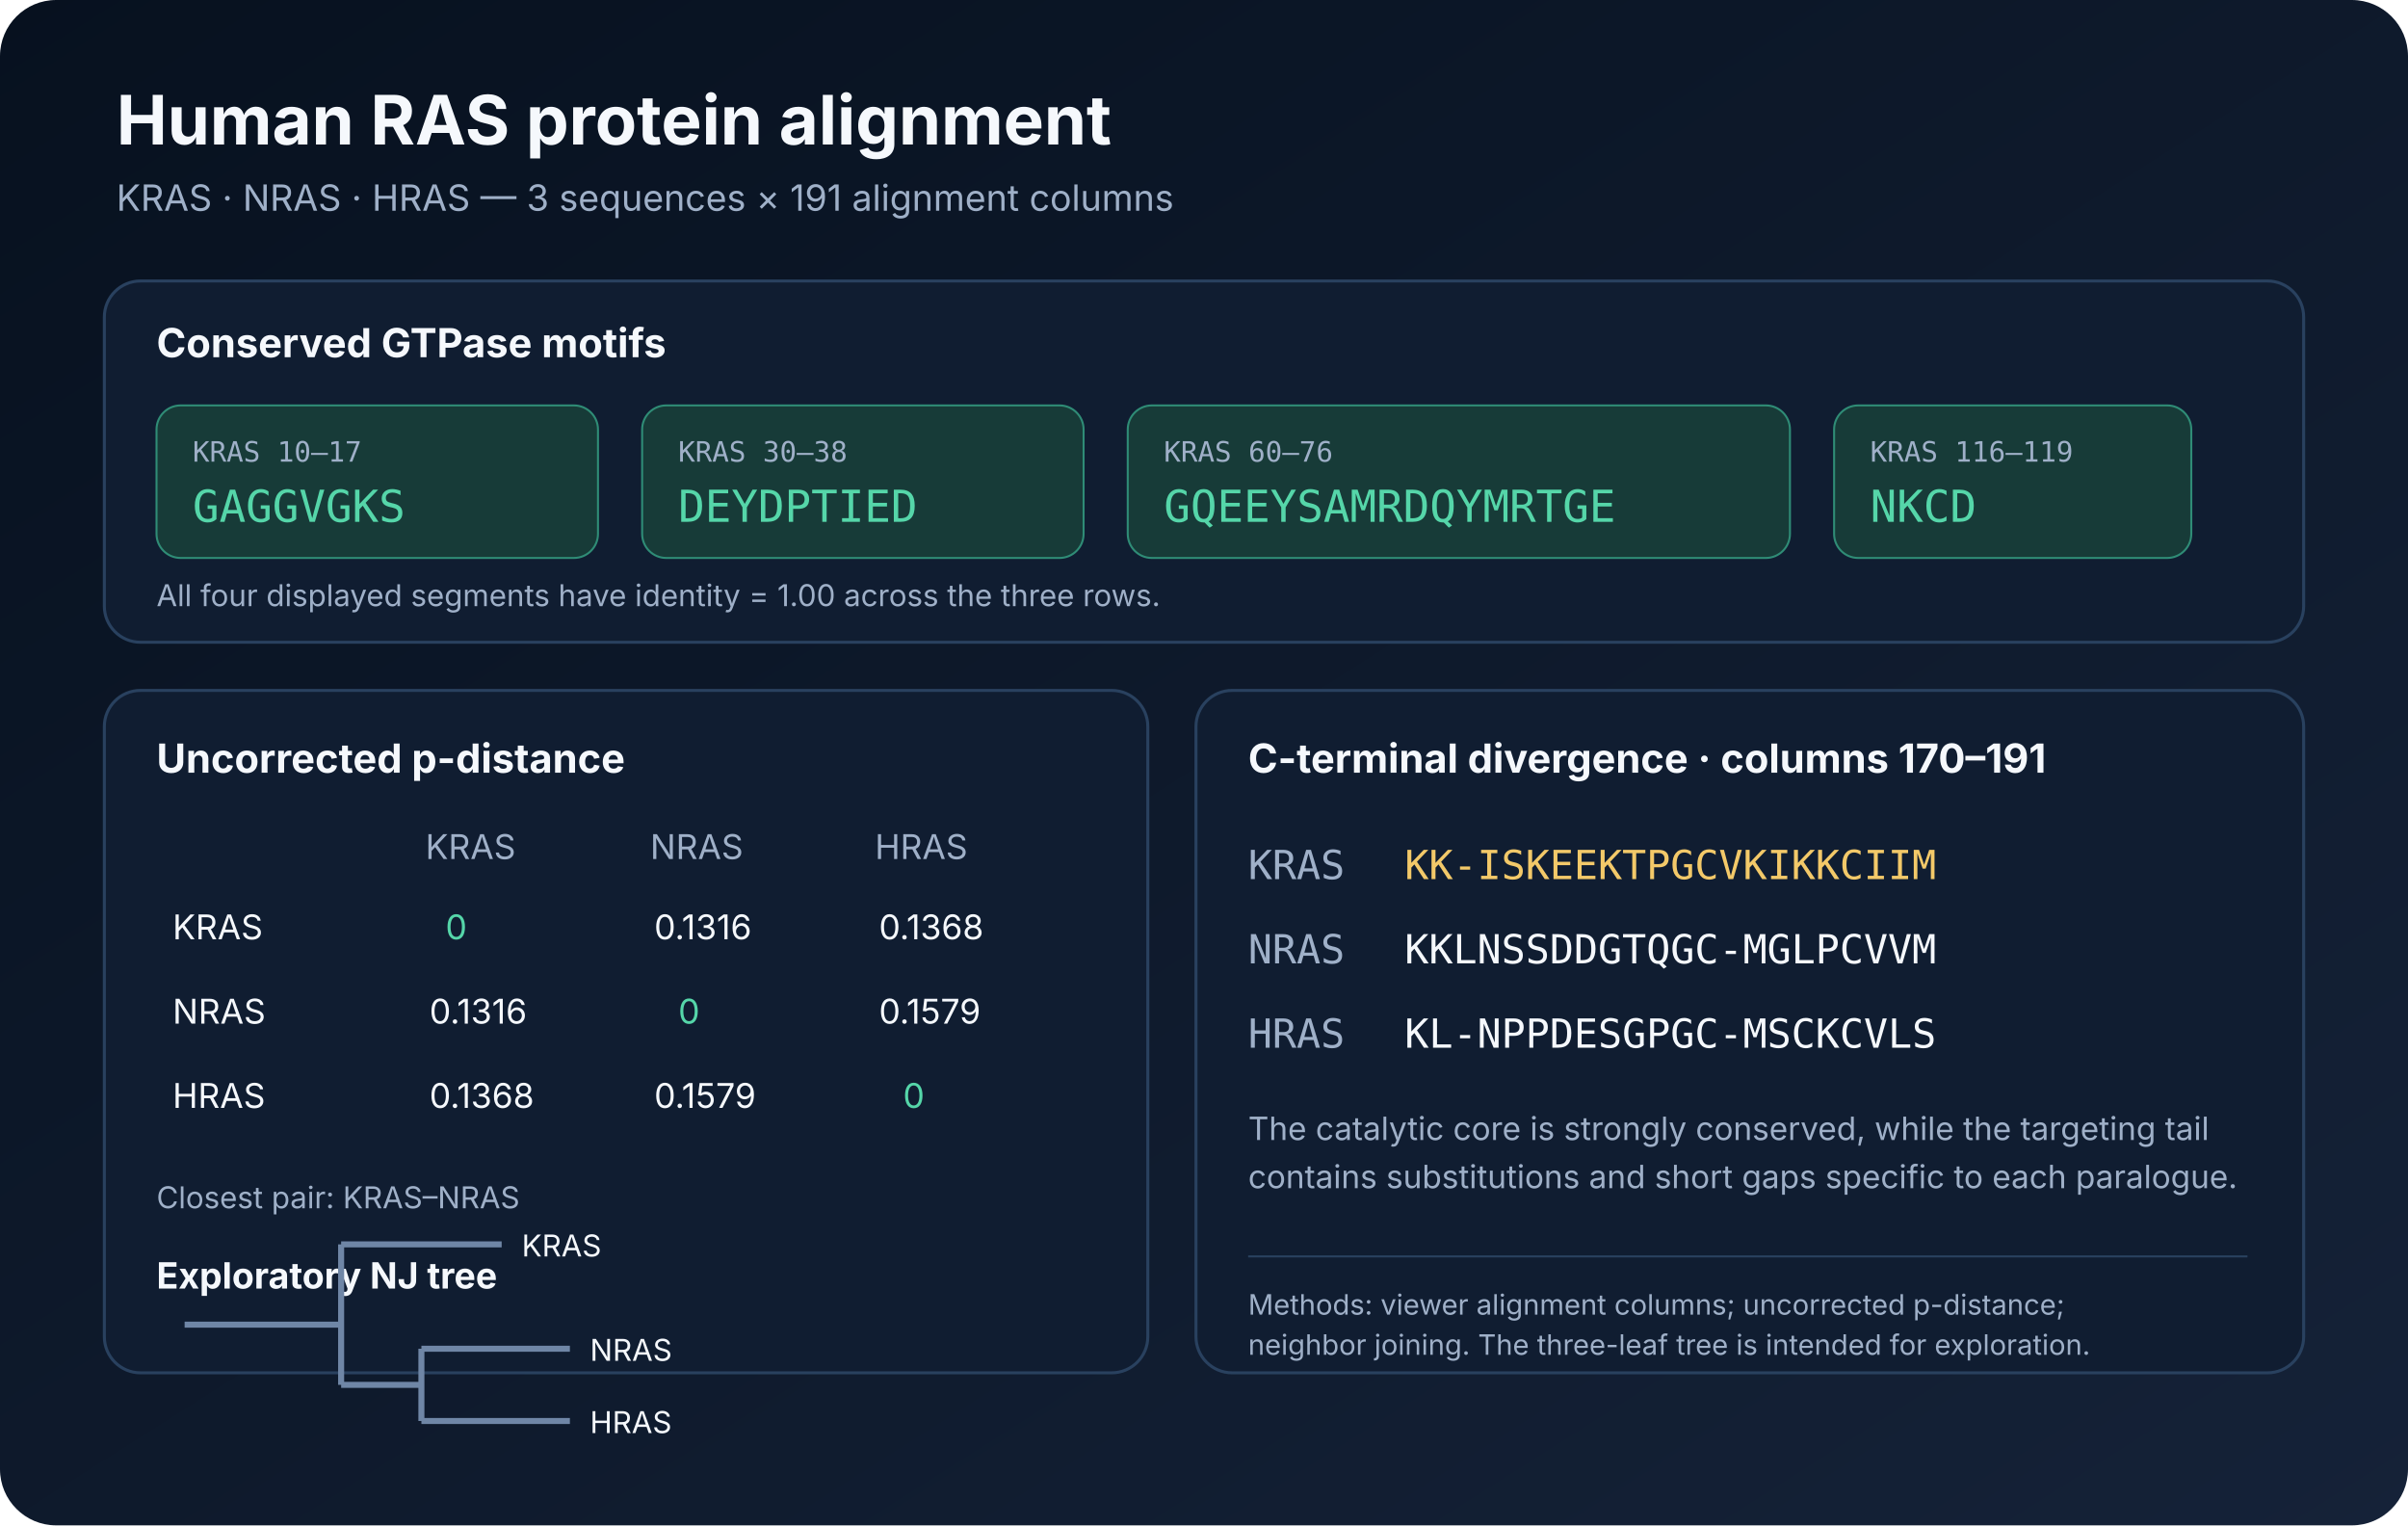
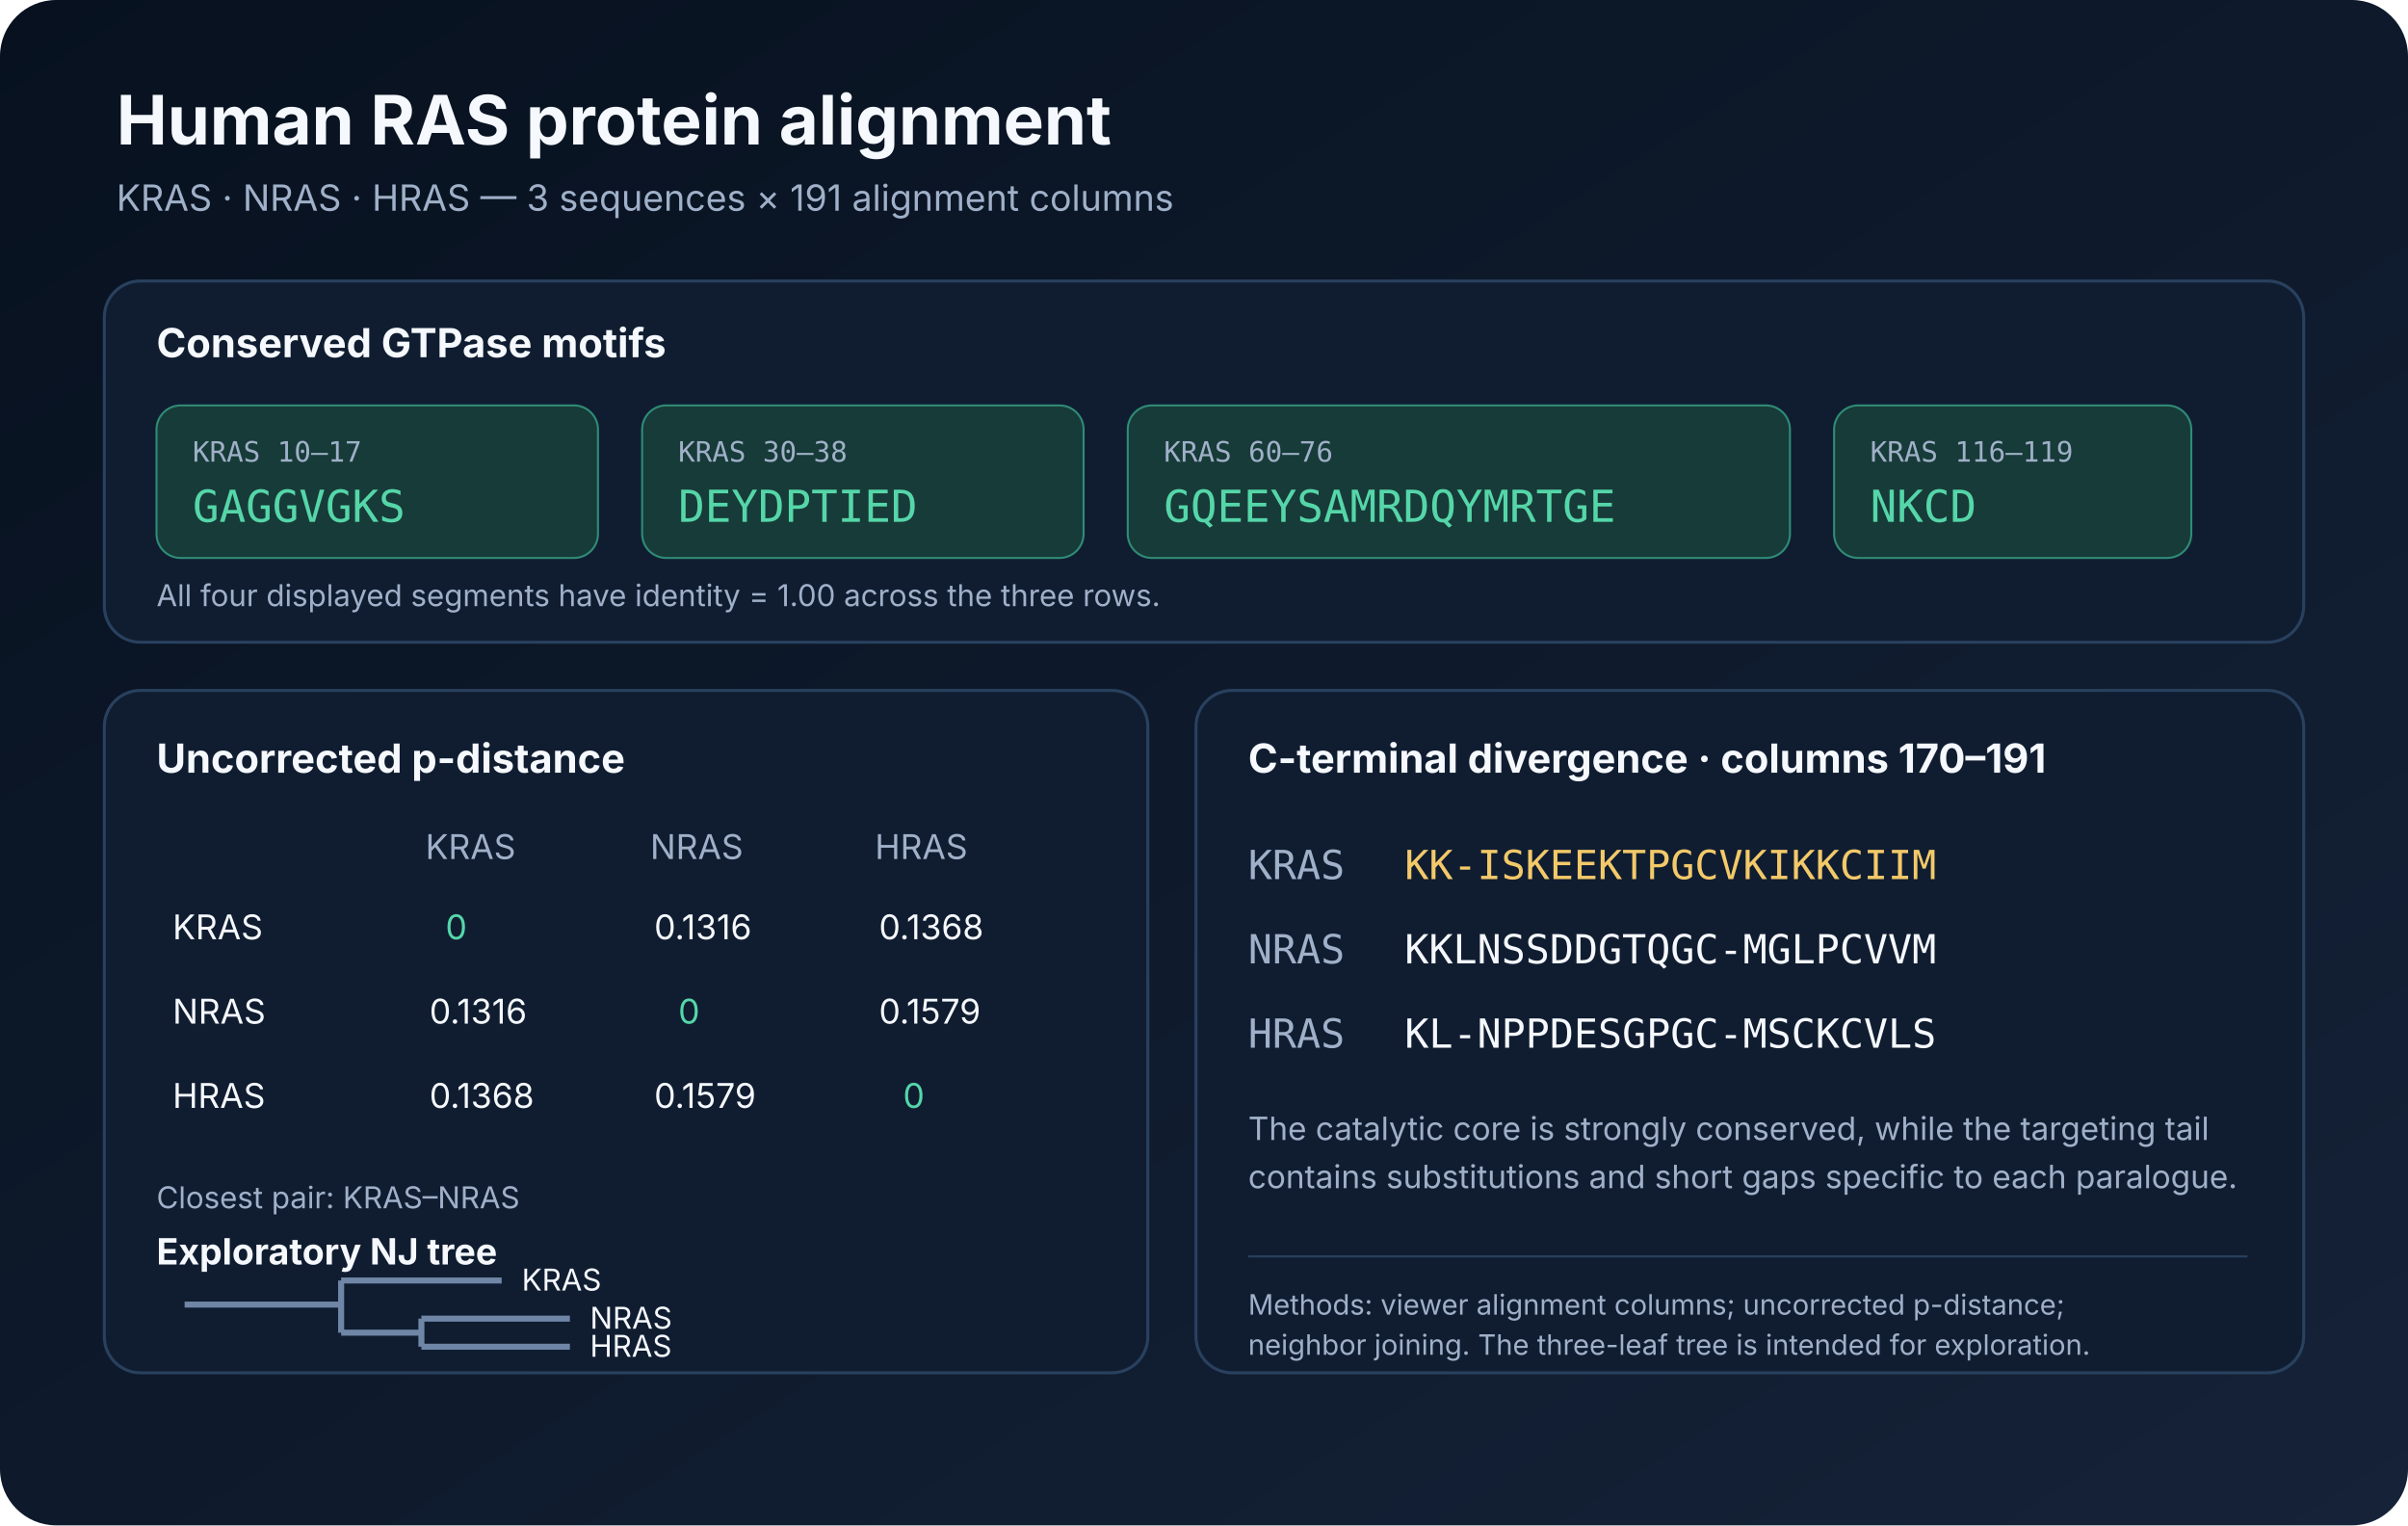
<svg xmlns="http://www.w3.org/2000/svg" width="1200" height="760" viewBox="0 0 1200 760" role="img" aria-labelledby="title desc">
  <defs>
    <linearGradient id="bg" x1="0" y1="0" x2="1" y2="1">
      <stop stop-color="#07111f" />
      <stop offset="1" stop-color="#152238" />
    </linearGradient>
    <style>.sans{font-family:Inter,Segoe UI,Arial,sans-serif}.mono{font-family:Consolas,Menlo,monospace}.muted{fill:#9fb0c8}.white{fill:#f5f8fc}.green{fill:#55d6a9}.amber{fill:#f3c969}.line{stroke:#6f86a6;stroke-width:3;fill:none}.panel{fill:#101d31;stroke:#29415f;stroke-width:1.5}.pill{fill:#173b38;stroke:#2f8c76;stroke-width:1}</style>
  </defs>
  <rect width="1200" height="760" rx="28" fill="url(#bg)" />
  <text x="58" y="72" class="sans white" font-size="34" font-weight="700">Human RAS protein alignment</text>
  <text x="58" y="105" class="sans muted" font-size="18">KRAS · NRAS · HRAS — 3 sequences × 191 alignment columns</text>
  <rect x="52" y="140" width="1096" height="180" rx="18" class="panel" />
  <text x="78" y="178" class="sans white" font-size="20" font-weight="650">Conserved GTPase motifs</text>
  <g class="mono" font-size="22">
    <rect x="78" y="202" width="220" height="76" rx="12" class="pill" />
    <text x="96" y="230" class="muted" font-size="14">KRAS 10–17</text>
    <text x="96" y="260" class="green">GAGGVGKS</text>
    <rect x="320" y="202" width="220" height="76" rx="12" class="pill" />
    <text x="338" y="230" class="muted" font-size="14">KRAS 30–38</text>
    <text x="338" y="260" class="green">DEYDPTIED</text>
    <rect x="562" y="202" width="330" height="76" rx="12" class="pill" />
    <text x="580" y="230" class="muted" font-size="14">KRAS 60–76</text>
    <text x="580" y="260" class="green">GQEEYSAMRDQYMRTGE</text>
    <rect x="914" y="202" width="178" height="76" rx="12" class="pill" />
    <text x="932" y="230" class="muted" font-size="14">KRAS 116–119</text>
    <text x="932" y="260" class="green">NKCD</text>
  </g>
  <text x="78" y="302" class="sans muted" font-size="15">All four displayed segments have identity = 1.00 across the three rows.</text>
  <rect x="52" y="344" width="520" height="340" rx="18" class="panel" />
  <text x="78" y="385" class="sans white" font-size="20" font-weight="650">Uncorrected p-distance</text>
  <g class="sans" font-size="17">
    <text x="212" y="428" class="muted">KRAS</text>
    <text x="324" y="428" class="muted">NRAS</text>
    <text x="436" y="428" class="muted">HRAS</text>
    <text x="86" y="468" class="white">KRAS</text>
    <text x="222" y="468" class="green">0</text>
    <text x="326" y="468" class="white">0.1316</text>
    <text x="438" y="468" class="white">0.1368</text>
    <text x="86" y="510" class="white">NRAS</text>
    <text x="214" y="510" class="white">0.1316</text>
    <text x="338" y="510" class="green">0</text>
    <text x="438" y="510" class="white">0.1579</text>
    <text x="86" y="552" class="white">HRAS</text>
    <text x="214" y="552" class="white">0.1368</text>
    <text x="326" y="552" class="white">0.1579</text>
    <text x="450" y="552" class="green">0</text>
  </g>
  <text x="78" y="602" class="sans muted" font-size="15">Closest pair: KRAS–NRAS</text>
-   <text x="78" y="642" class="sans white" font-size="18" font-weight="650">Exploratory NJ tree</text>
-   <path d="M92 660H170M170 660V620M170 620H250M170 660V690M170 690H210M210 690V672M210 672H284M210 690V708M210 708H284" class="line" />
-   <text x="260" y="626" class="sans white" font-size="15">KRAS</text>
-   <text x="294" y="678" class="sans white" font-size="15">NRAS</text>
-   <text x="294" y="714" class="sans white" font-size="15">HRAS</text>
+   <text x="78" y="630" class="sans white" font-size="18" font-weight="650">Exploratory NJ tree</text>
+   <path d="M92 650H170M170 650V638M170 638H250M170 650V664M170 664H210M210 664V657M210 657H284M210 664V671M210 671H284" class="line" />
+   <text x="260" y="643" class="sans white" font-size="15">KRAS</text>
+   <text x="294" y="662" class="sans white" font-size="15">NRAS</text>
+   <text x="294" y="676" class="sans white" font-size="15">HRAS</text>
  <rect x="596" y="344" width="552" height="340" rx="18" class="panel" />
  <text x="622" y="385" class="sans white" font-size="20" font-weight="650">C-terminal divergence · columns 170–191</text>
  <g class="mono" font-size="20">
    <text x="622" y="438" class="muted">KRAS</text>
    <text x="700" y="438" class="amber">KK-ISKEEKTPGCVKIKKCIIM</text>
    <text x="622" y="480" class="muted">NRAS</text>
    <text x="700" y="480" class="white">KKLNSSDDGTQGC-MGLPCVVM</text>
    <text x="622" y="522" class="muted">HRAS</text>
    <text x="700" y="522" class="white">KL-NPPDESGPGC-MSCKCVLS</text>
  </g>
  <text x="622" y="568" class="sans muted" font-size="16">The catalytic core is strongly conserved, while the targeting tail</text>
  <text x="622" y="592" class="sans muted" font-size="16">contains substitutions and short gaps specific to each paralogue.</text>
  <line x1="622" y1="626" x2="1120" y2="626" stroke="#29415f" />
  <text x="622" y="655" class="sans muted" font-size="14">Methods: viewer alignment columns; uncorrected p-distance;</text>
  <text x="622" y="675" class="sans muted" font-size="14">neighbor joining. The three-leaf tree is intended for exploration.</text>
</svg>
